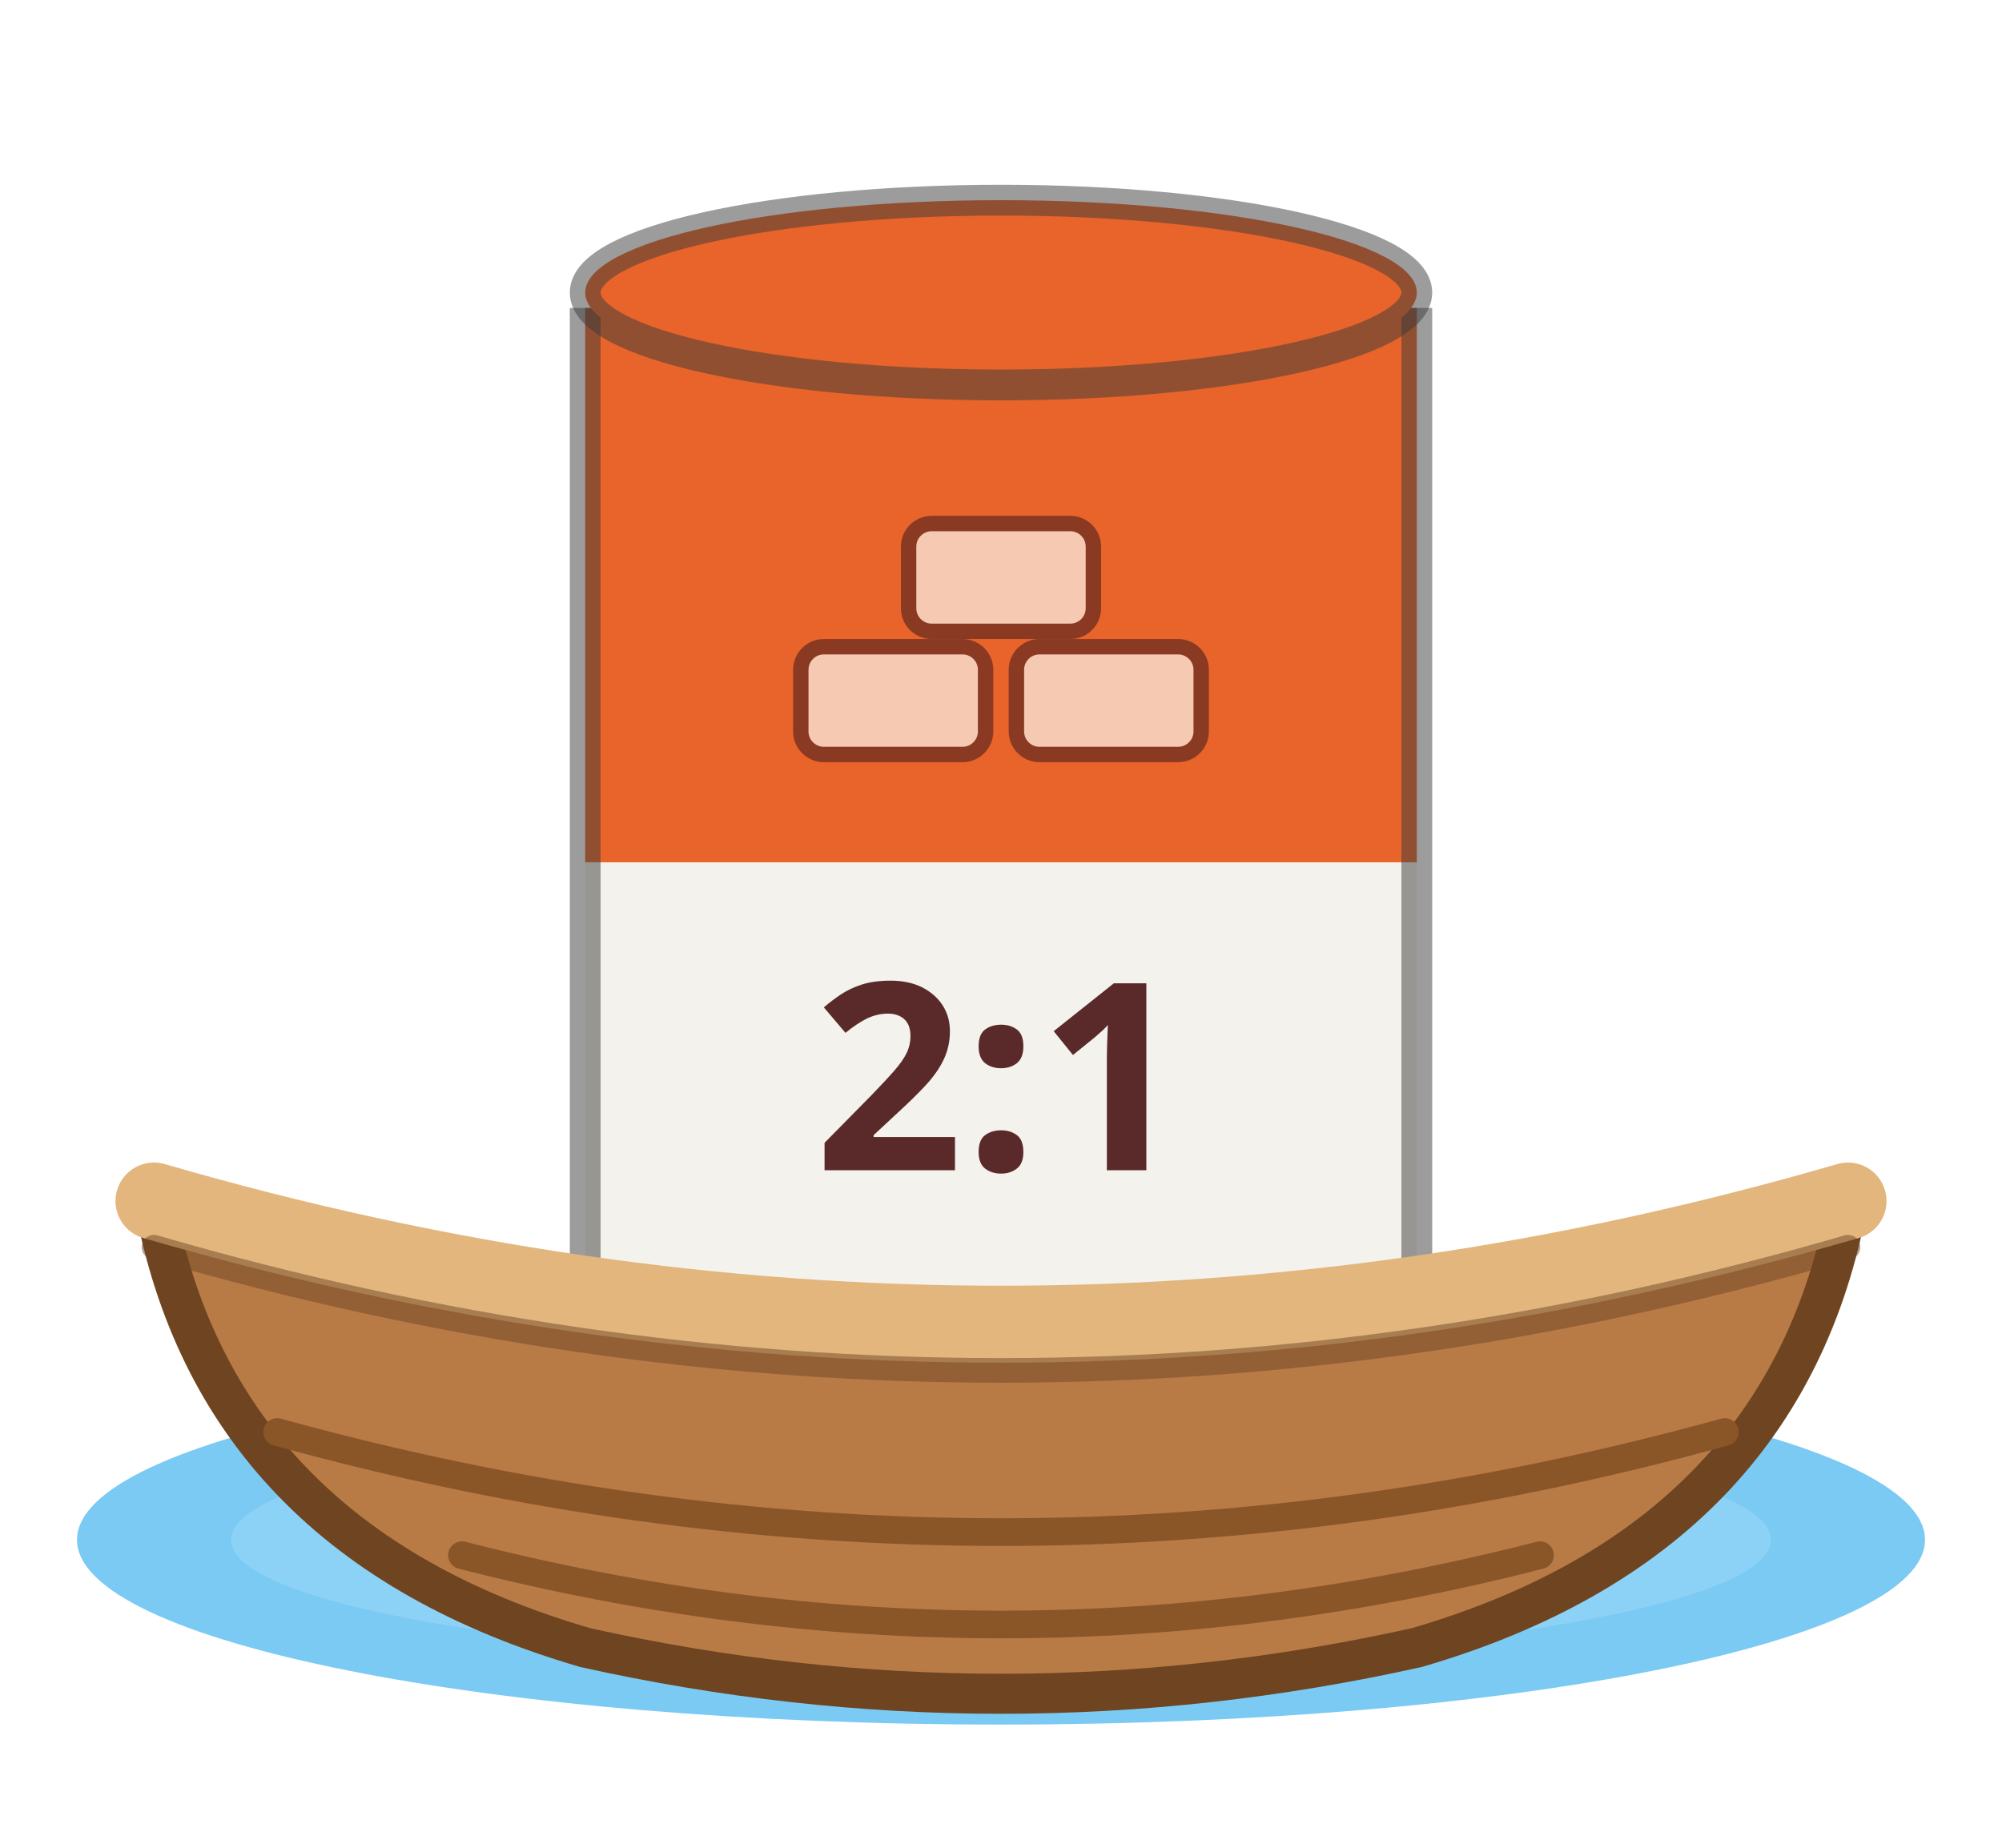
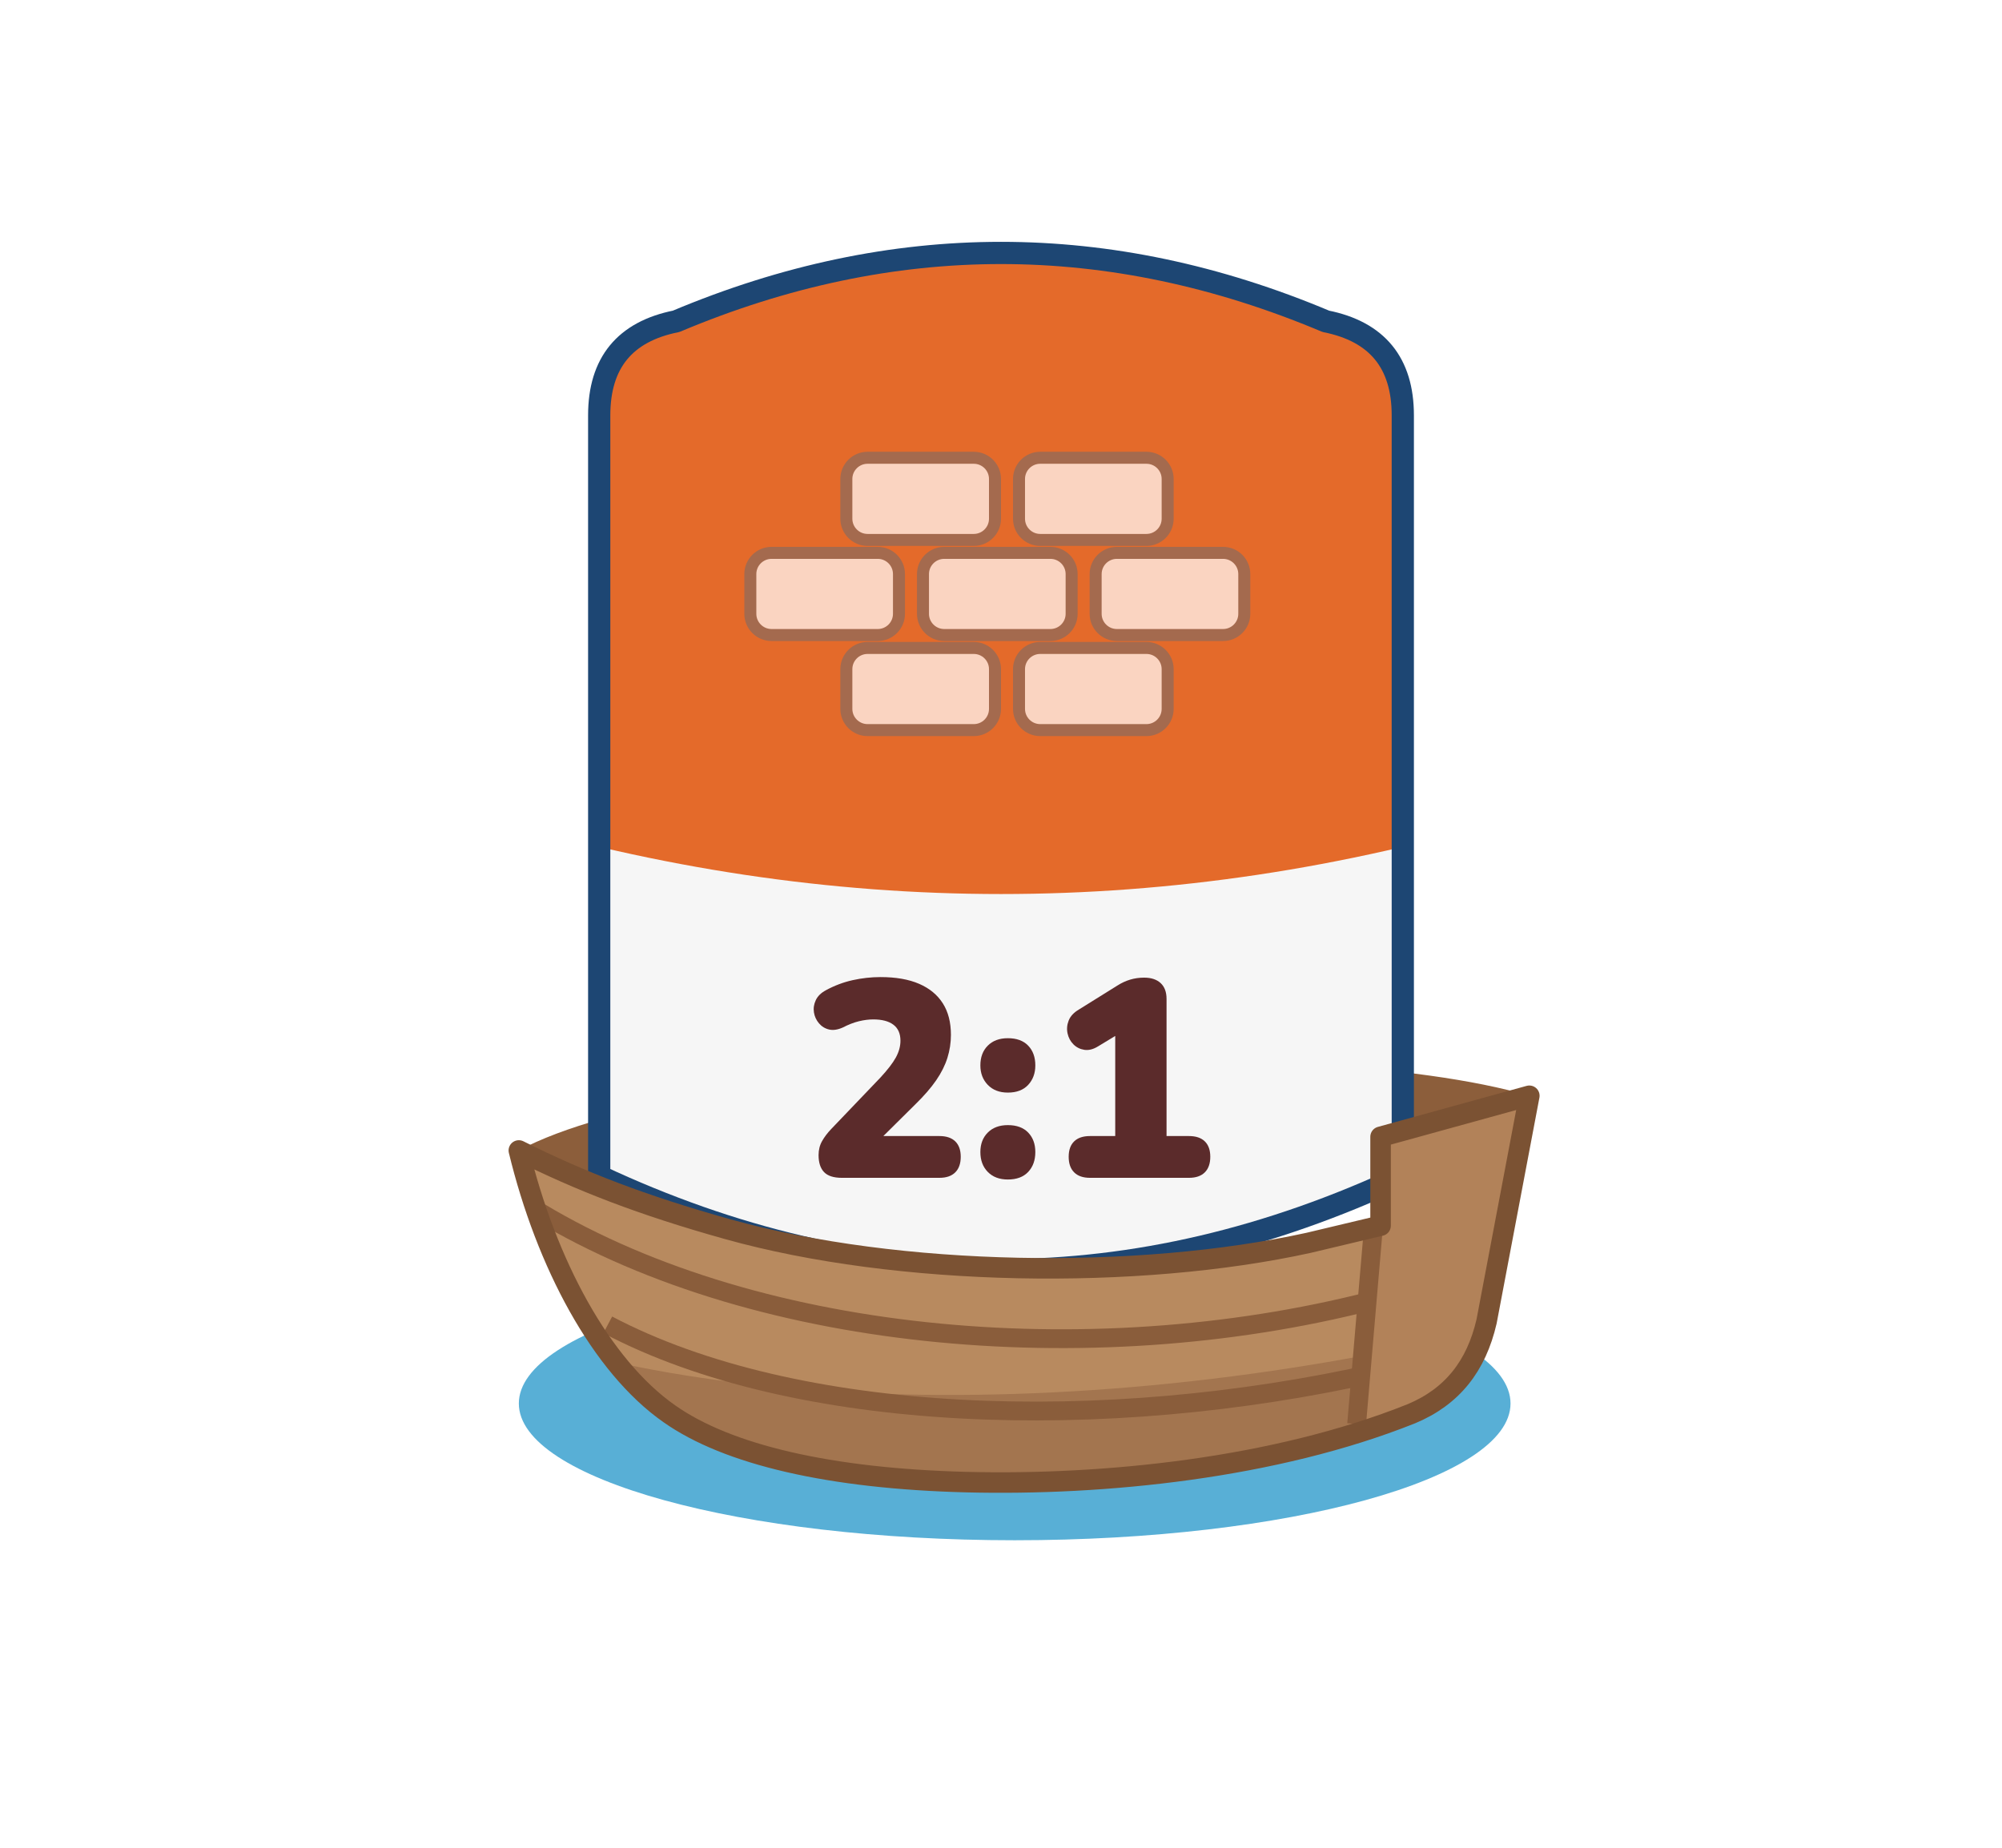
- <svg xmlns="http://www.w3.org/2000/svg" viewBox="0 0 130 120" width="130" height="120">
-   <ellipse cx="65" cy="100" rx="60" ry="12" fill="#6cc4f2" opacity=".9" />
-   <ellipse cx="65" cy="100" rx="50" ry="8" fill="#9ad8f7" opacity=".55" />
-   <clipPath id="barrel">
-     <path d="M38,20 V90 H92 V20Z" />
+ <svg xmlns="http://www.w3.org/2000/svg" width="130" height="120" viewBox="-58.545 -46.296 117.09 108.083">
+   <ellipse cx="0.8" cy="35.8" rx="29" ry="8" fill="#58afd6" />
+   <path d="M-28.2 21 C-18 15.5 18 14 30.9 17.8 L27.5 21 C14 19 -14 20 -24 24 Z" fill="#8c5e3b" />
+   <clipPath id="cy">
+     <path d="M-23.5 -22 Q-23.5 -26.6 -19 -27.5 Q0 -35.5 19 -27.5 Q23.5 -26.6 23.5 -22 L23.5 22.5 Q0 33.5 -23.5 22.5 Z" />
  </clipPath>
-   <g clip-path="url(#barrel)">
-     <rect x="38" y="10" width="54" height="90" fill="#f4f2ec" />
-     <rect x="38" y="16" width="54" height="40" fill="#e8642a" />
-     <g transform="translate(65 40)" stroke="#8a3a22" stroke-width="1" fill="#f6c9b3">
-       <rect x="-13" y="2" width="12" height="7" rx="1.5" />
-       <rect x="1" y="2" width="12" height="7" rx="1.5" />
-       <rect x="-6" y="-6" width="12" height="7" rx="1.5" />
+   <path d="M-23.5 -22 Q-23.5 -26.6 -19 -27.5 Q0 -35.5 19 -27.5 Q23.5 -26.6 23.5 -22 L23.5 22.5 Q0 33.5 -23.5 22.5 Z" fill="#f6f6f6" />
+   <g clip-path="url(#cy)">
+     <path d="M-30 -40 L30 -40 L30 1.5 Q0 10.5 -30 1.5 Z" fill="#e46a2a" />
+   </g>
+   <g transform="translate(0 -11.5) scale(0.54) translate(0 45.5)">
+     <g fill="#fad4c1" stroke="#a46a4e" stroke-width="1.3">
+       <rect x="-16.75" y="-60.35" width="16.1" height="8.9" rx="2.3" />
+       <rect x="1.95" y="-60.35" width="16.1" height="8.9" rx="2.3" />
+       <rect x="-27.15" y="-50.05" width="16.1" height="8.9" rx="2.3" />
+       <rect x="-8.45" y="-50.05" width="16.1" height="8.9" rx="2.3" />
+       <rect x="10.25" y="-50.05" width="16.1" height="8.9" rx="2.3" />
+       <rect x="-16.75" y="-39.75" width="16.1" height="8.9" rx="2.3" />
+       <rect x="1.95" y="-39.75" width="16.1" height="8.9" rx="2.3" />
    </g>
  </g>
-   <path d="M38,20 V90 M92,20 V90" fill="none" stroke="#3a3a3a" stroke-opacity=".5" stroke-width="2" />
-   <ellipse cx="65" cy="19" rx="27" ry="6" fill="#e8642a" stroke="#3a3a3a" stroke-opacity=".5" stroke-width="2" />
-   <text x="65" y="76" text-anchor="middle" font-family="'Arial Black',Impact,sans-serif" font-weight="900" font-size="17" fill="#5a2a2a">2:1</text>
-   <path d="M10,78 Q65,94 120,78 Q116,100 92,107 Q65,113 38,107 Q14,100 10,78Z" fill="#b97b46" stroke="#6e4421" stroke-width="2.6" stroke-linejoin="round" />
-   <path d="M18,93 Q65,106 112,93 M30,101 Q65,110 100,101" fill="none" stroke="#8a5628" stroke-width="1.8" stroke-linecap="round" />
-   <path d="M10,78 Q65,94 120,78" fill="none" stroke="#e2b67c" stroke-width="5" stroke-linecap="round" />
-   <path d="M10,78 Q65,94 120,78" fill="none" stroke="#6e4421" stroke-width="1.6" stroke-linecap="round" opacity=".5" transform="translate(0 3)" />
+   <path transform="translate(-11.67 22.60) scale(0.0164 -0.0164)" d="M144 0Q100 0 80.5 20.5Q61 41 61 81Q61 109 73.5 131.0Q86 153 106 174L281 357Q320 399 336.5 429.0Q353 459 353 489Q353 527 328.0 546.0Q303 565 256 565Q232 565 205.0 558.5Q178 552 147 536Q120 524 98.5 529.0Q77 534 62.5 551.0Q48 568 44.5 590.0Q41 612 51.0 633.5Q61 655 87 669Q133 694 182.5 705.0Q232 716 282 716Q364 716 419.5 692.0Q475 668 504.0 622.5Q533 577 533 510Q533 468 520.5 428.0Q508 388 480.5 348.0Q453 308 407 263L292 149H492Q529 149 548.5 130.0Q568 111 568.0 75.0Q568 39 548.5 19.5Q529 0 492 0Z" fill="#5b2b2b" />
+   <path transform="translate(-1.83 22.60) scale(0.0164 -0.0164)" d="M136 -6Q91 -6 64.5 21.0Q38 48 38 92Q38 135 64.5 161.5Q91 188 136 188Q183 188 208.5 161.5Q234 135 234 92Q234 48 208.5 21.0Q183 -6 136 -6ZM136 304Q91 304 64.5 331.5Q38 359 38 401Q38 445 64.5 471.5Q91 498 136 498Q183 498 208.5 471.5Q234 445 234 401Q234 359 208.5 331.5Q183 304 136 304Z" fill="#5b2b2b" />
+   <path transform="translate(2.63 22.60) scale(0.0164 -0.0164)" d="M157 0Q120 0 100.5 19.5Q81 39 81.0 75.0Q81 111 100.5 130.0Q120 149 157 149H247V506L186 469Q160 453 137.0 456.5Q114 460 98.0 476.0Q82 492 77.0 515.0Q72 538 81.0 561.0Q90 584 117 600L255 686Q277 700 300.5 707.0Q324 714 350 714Q388 714 409.0 694.5Q430 675 430 638V149H510Q547 149 566.5 130.0Q586 111 586.0 75.0Q586 39 566.5 19.5Q547 0 510 0Z" fill="#5b2b2b" />
+   <path d="M-23.5 -22 Q-23.5 -26.6 -19 -27.5 Q0 -35.5 19 -27.5 Q23.5 -26.6 23.5 -22 L23.5 22.5 Q0 33.5 -23.5 22.5 Z" fill="none" stroke="#1d4673" stroke-width="1.3" stroke-linejoin="round" />
+   <clipPath id="hu">
+     <path d="M-28.2 21 C-24.6 22.8 -21 24.2 -16 25.6 C-6 28.4 8 28.6 18 26.4 L22.2 25.4 L22.2 20.2 L30.9 17.8 L28.4 31 C27.8 33.6 26.4 35.4 24 36.4 C16 39.6 6 40.6 -2 40.4 C-10 40.2 -16 38.8 -19.4 36.4 C-23.4 33.6 -26.6 27.6 -28.2 21 Z" />
+   </clipPath>
+   <path d="M-28.2 21 C-24.6 22.8 -21 24.2 -16 25.6 C-6 28.4 8 28.6 18 26.4 L22.2 25.4 L22.2 20.2 L30.9 17.8 L28.4 31 C27.8 33.6 26.4 35.4 24 36.4 C16 39.6 6 40.6 -2 40.4 C-10 40.2 -16 38.8 -19.4 36.4 C-23.4 33.6 -26.6 27.6 -28.2 21 Z" fill="#b88a5f" />
+   <g clip-path="url(#hu)">
+     <path d="M-32 18 C-20 27 10 31 34 22 L34 14 L-32 14 Z" fill="#d6a97f" />
+     <path d="M-32 30.4 C-18 36.6 8 37.4 34 30 L34 44 L-32 44 Z" fill="#a3754f" />
+     <path d="M-27 24.6 C-14 32.4 6 34 22.4 29.6" fill="none" stroke="#8a5d3b" stroke-width="1.1" />
+     <path d="M-23 31.2 C-12 37 6 37.6 22 34" fill="none" stroke="#8a5d3b" stroke-width="1.1" />
+     <path d="M22.2 20.2 L30.9 17.8 L28.4 31 C27.8 33.6 26.4 35.4 24 36.4 L20.6 37.4 Z" fill="#b28259" />
+     <path d="M22.2 20.6 L20.8 37" fill="none" stroke="#8a5d3b" stroke-width="1.1" />
+   </g>
+   <path d="M-28.2 21 C-24.6 22.8 -21 24.2 -16 25.6 C-6 28.4 8 28.6 18 26.4 L22.2 25.4 L22.2 20.2 L30.9 17.8 L28.4 31 C27.8 33.6 26.4 35.4 24 36.4 C16 39.6 6 40.6 -2 40.4 C-10 40.2 -16 38.8 -19.4 36.4 C-23.4 33.6 -26.6 27.6 -28.2 21 Z" fill="none" stroke="#7b5233" stroke-width="1.2" stroke-linejoin="round" />
</svg>
